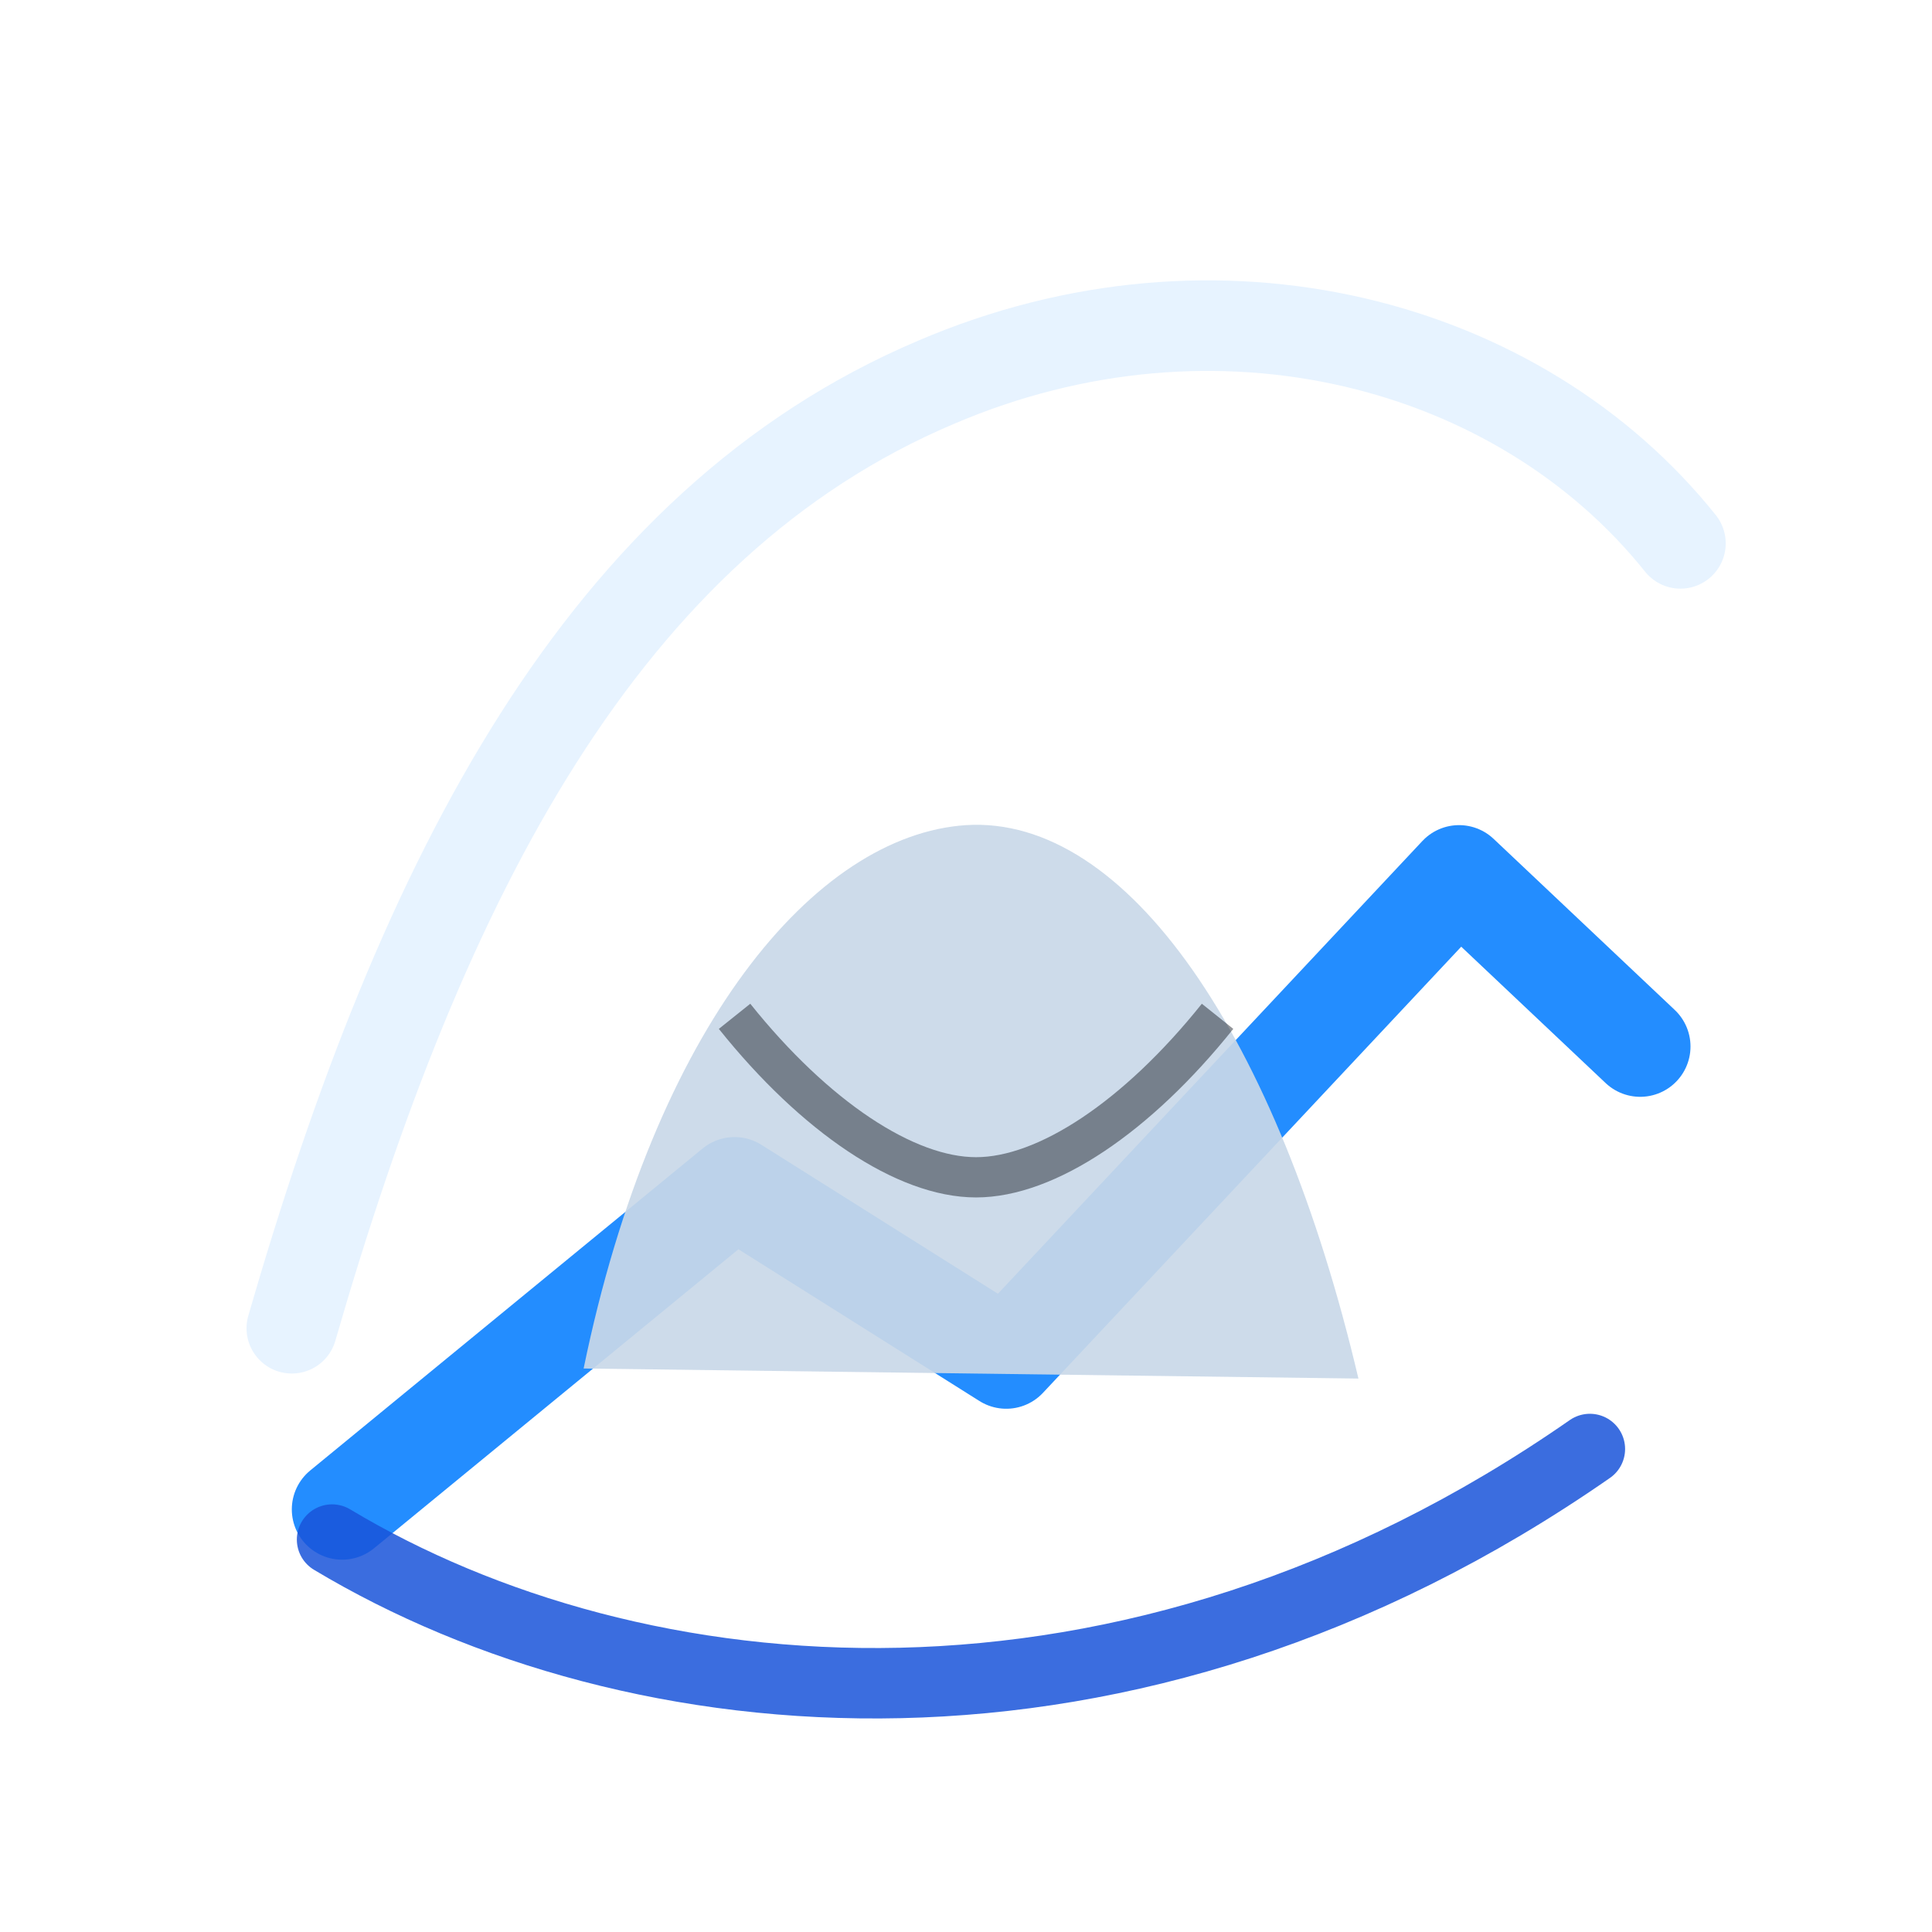
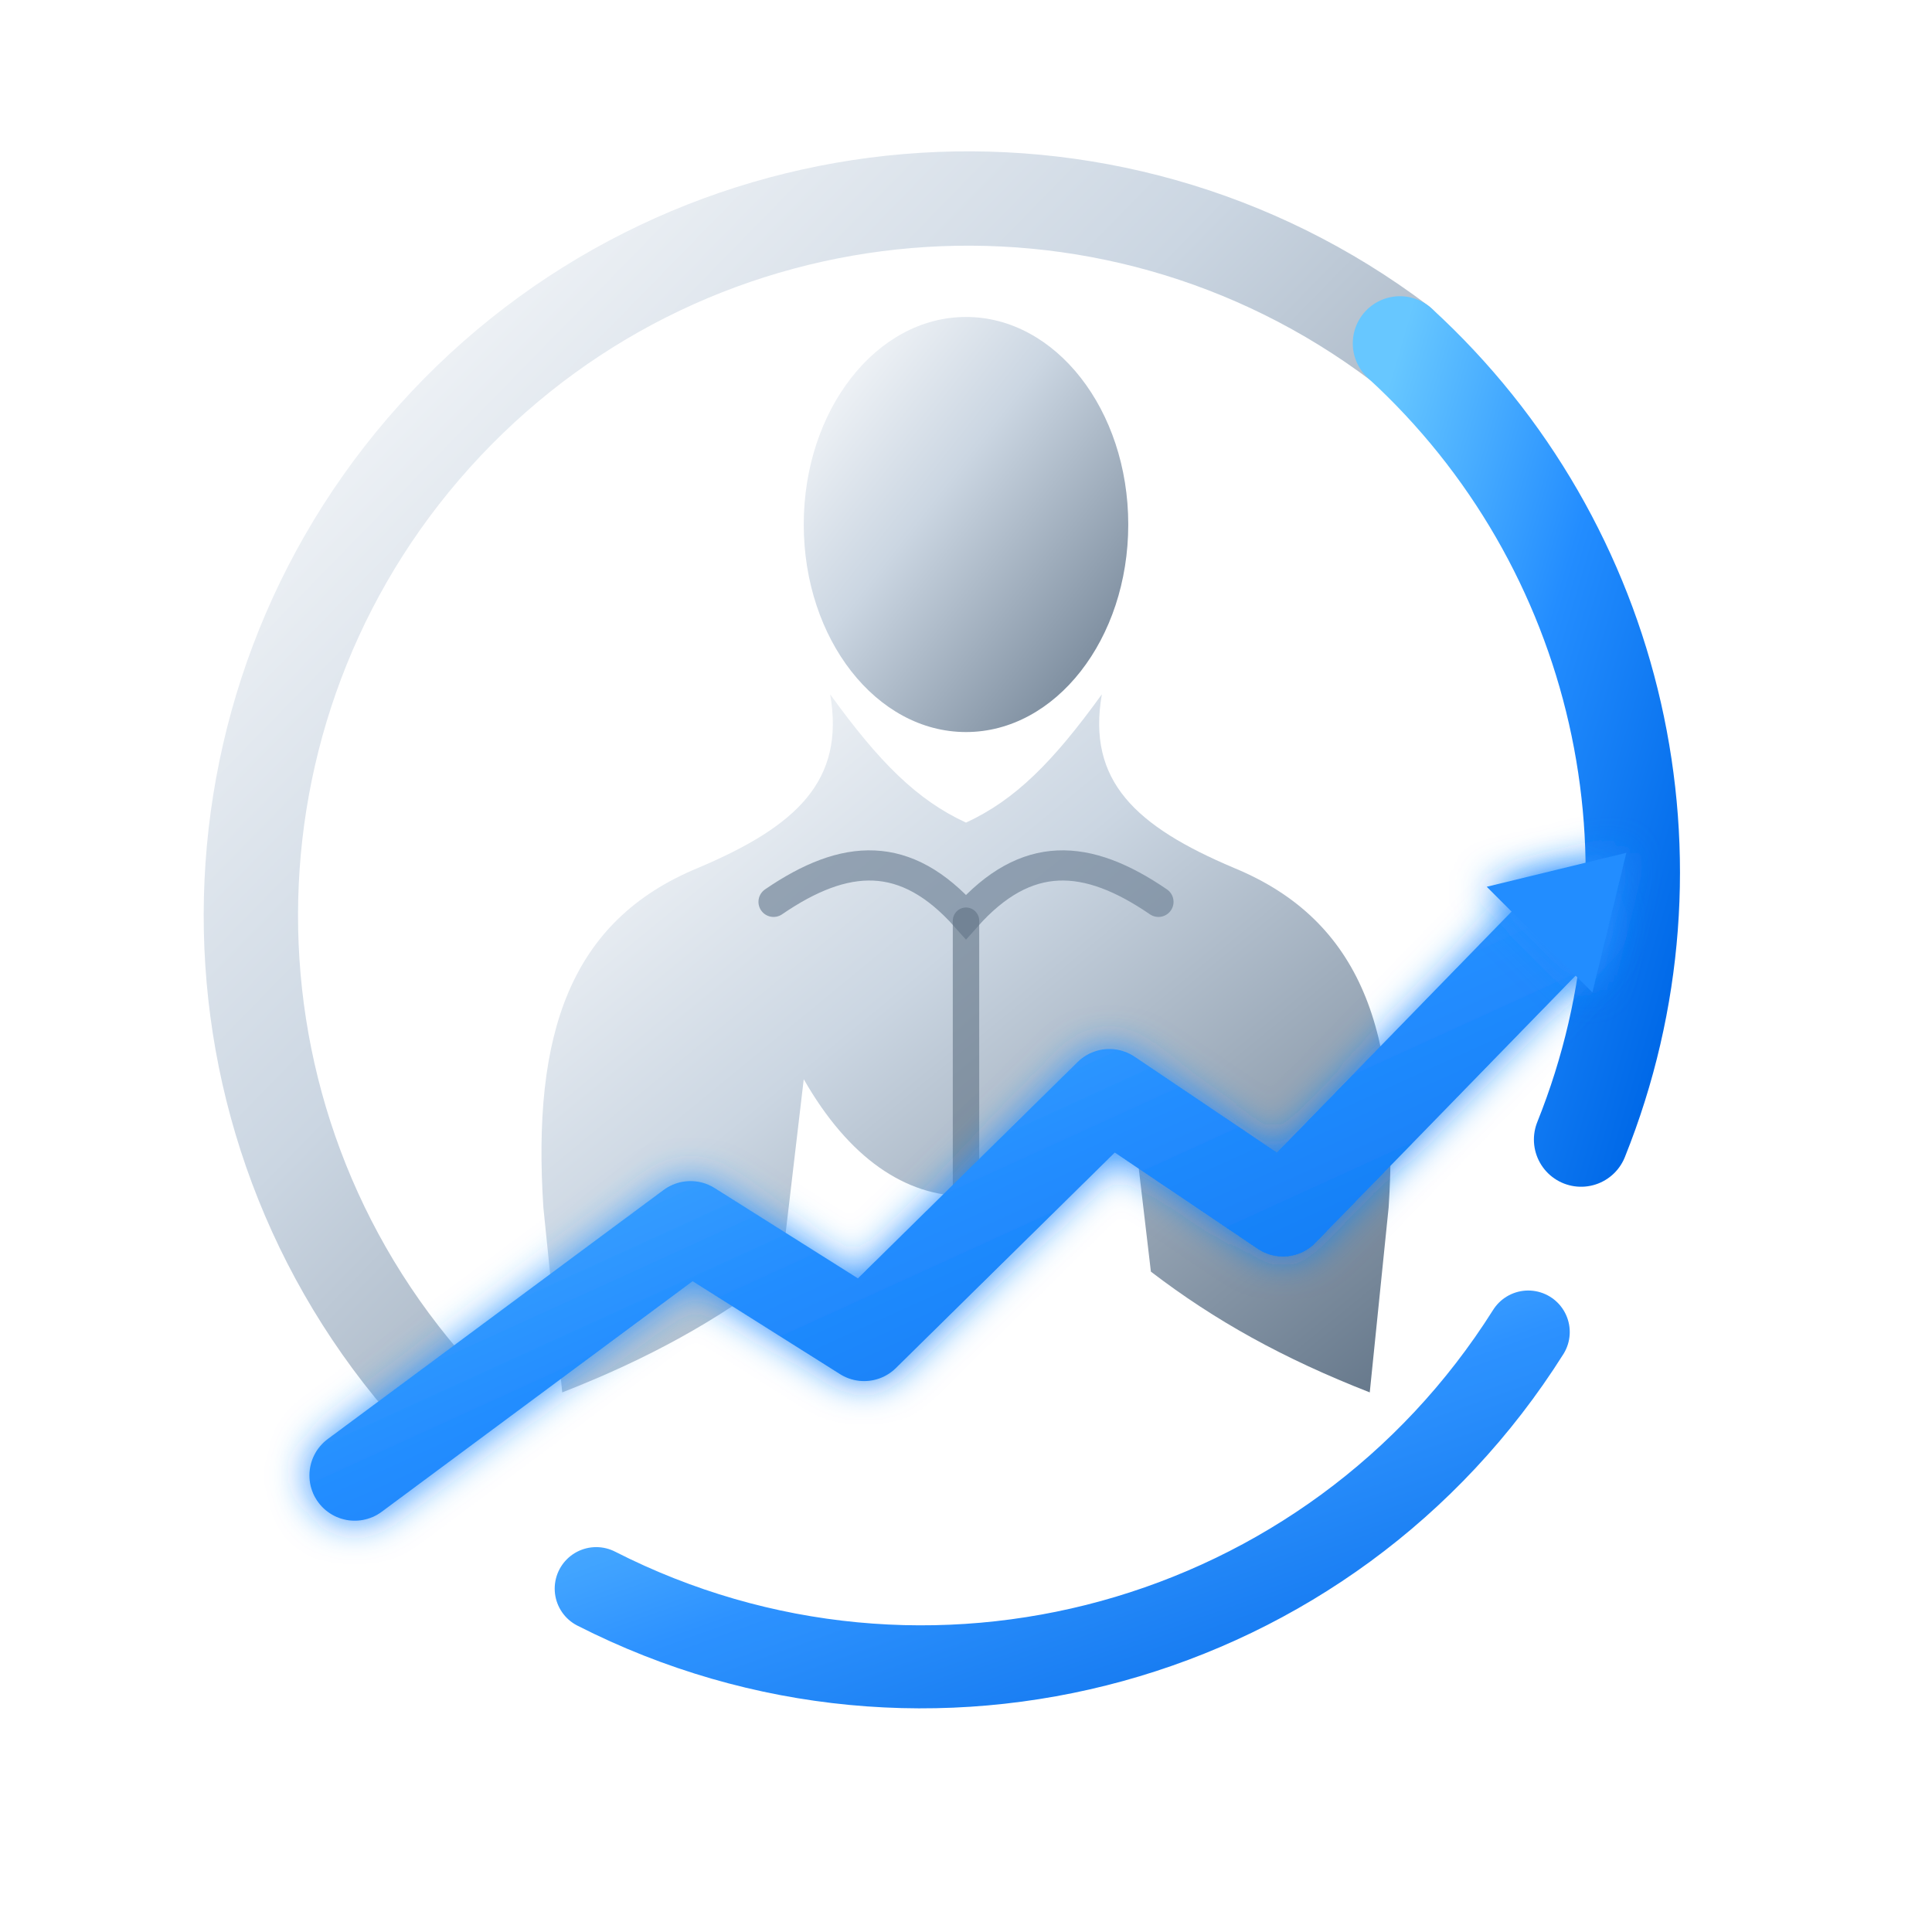
- <svg xmlns="http://www.w3.org/2000/svg" viewBox="0 0 192 192" fill="none">
-   <path d="M29 132C42 87 60 52 93 38c28-12 58-4 74 16" stroke="#E7F3FF" stroke-width="9" stroke-linecap="round" />
-   <path d="M34 150l39-32 27 17 45-48 18 17" stroke="#238DFF" stroke-width="10" stroke-linecap="round" stroke-linejoin="round" />
-   <path d="M58 136c7-34 23-53 38-54 16-1 31 21 39 55" fill="#C9D8E8" opacity=".92" />
-   <path d="M73 101c8 10 17 16 24 16s16-6 24-16" stroke="#0B111A" stroke-width="4" opacity=".45" />
-   <path d="M33 153C63 171 112 176 158 144" stroke="#1954D9" stroke-width="7" stroke-linecap="round" opacity=".85" />
+ <svg xmlns="http://www.w3.org/2000/svg" viewBox="0 0 512 512">
+   <defs>
+     <linearGradient id="silver" x1="0" y1="0" x2="1" y2="1">
+       <stop offset="0" stop-color="#ffffff" />
+       <stop offset="0.42" stop-color="#cbd6e2" />
+       <stop offset="1" stop-color="#66788b" />
+     </linearGradient>
+     <linearGradient id="blue" x1="0" y1="0" x2="1" y2="1">
+       <stop offset="0" stop-color="#67c7ff" />
+       <stop offset="0.5" stop-color="#238dff" />
+       <stop offset="1" stop-color="#0069e8" />
+     </linearGradient>
+     <filter id="glow" x="-30%" y="-30%" width="160%" height="160%">
+       <feGaussianBlur stdDeviation="5" result="b" />
+       <feMerge>
+         <feMergeNode in="b" />
+         <feMergeNode in="SourceGraphic" />
+       </feMerge>
+     </filter>
+   </defs>
+   <path d="M112 366 A190 190 0 0 1 371 91" fill="none" stroke="url(#silver)" stroke-width="25" stroke-linecap="round" />
+   <path d="M371 91 A190 190 0 0 1 419 302" fill="none" stroke="url(#blue)" stroke-width="25" stroke-linecap="round" />
+   <path d="M405 353 A190 190 0 0 1 158 421" fill="none" stroke="url(#blue)" stroke-width="22" stroke-linecap="round" opacity=".95" />
+   <ellipse cx="256" cy="139" rx="43" ry="55" fill="url(#silver)" />
+   <path d="M220 184 C224 207 211 219 185 230 C151 244 141 274 144 320 L149 369 C172 360 190 350 207 337 L213 286 C225 307 240 317 256 317 C272 317 287 307 299 286 L305 337 C322 350 340 360 363 369 L368 320 C371 274 361 244 327 230 C301 219 288 207 292 184 C279 202 269 212 256 218 C243 212 233 202 220 184 Z" fill="url(#silver)" />
+   <path d="M205 239 C224 226 240 225 256 243 C272 225 288 226 307 239" fill="none" stroke="#73869a" stroke-width="8" stroke-linecap="round" opacity=".7" />
+   <path d="M256 244 L256 319" fill="none" stroke="#5f7184" stroke-width="7" stroke-linecap="round" opacity=".6" />
+   <polyline points="94,391 183,325 229,354 294,290 340,321 414,245" fill="none" stroke="url(#blue)" stroke-width="24" stroke-linecap="round" stroke-linejoin="round" filter="url(#glow)" />
+   <path d="M394 235 L431 226 L422 263 Z" fill="#238dff" filter="url(#glow)" />
</svg>
